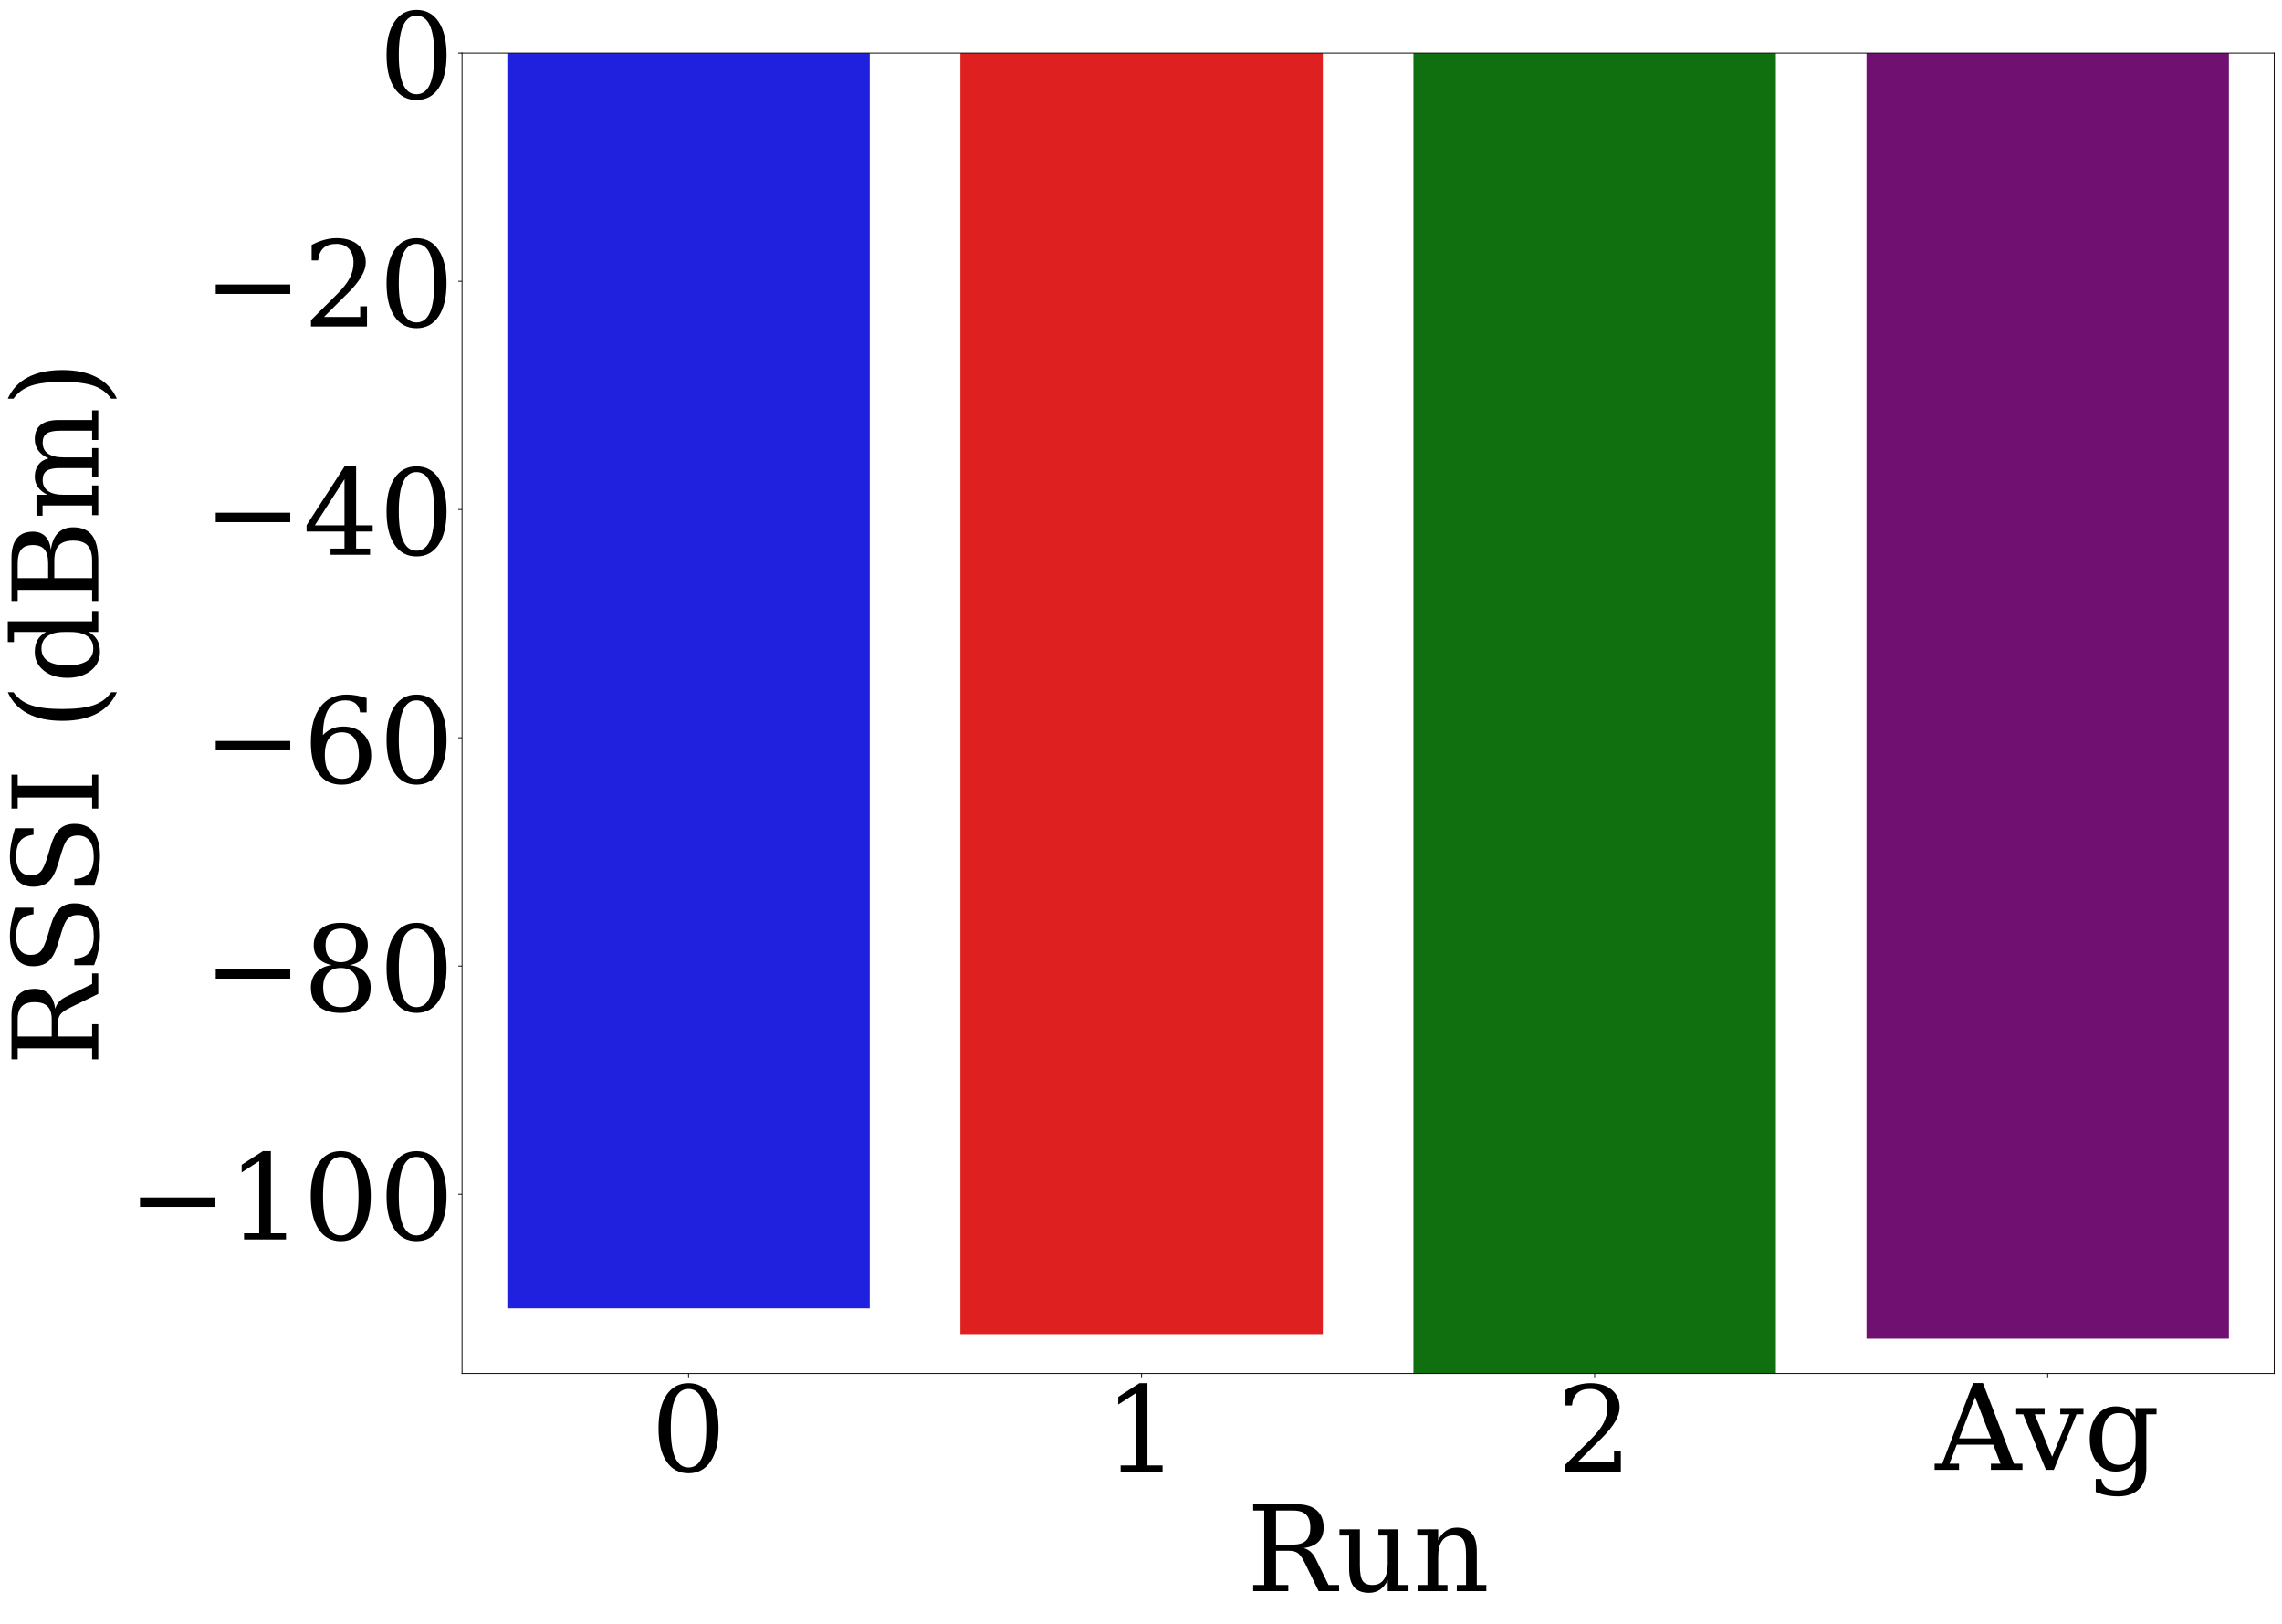
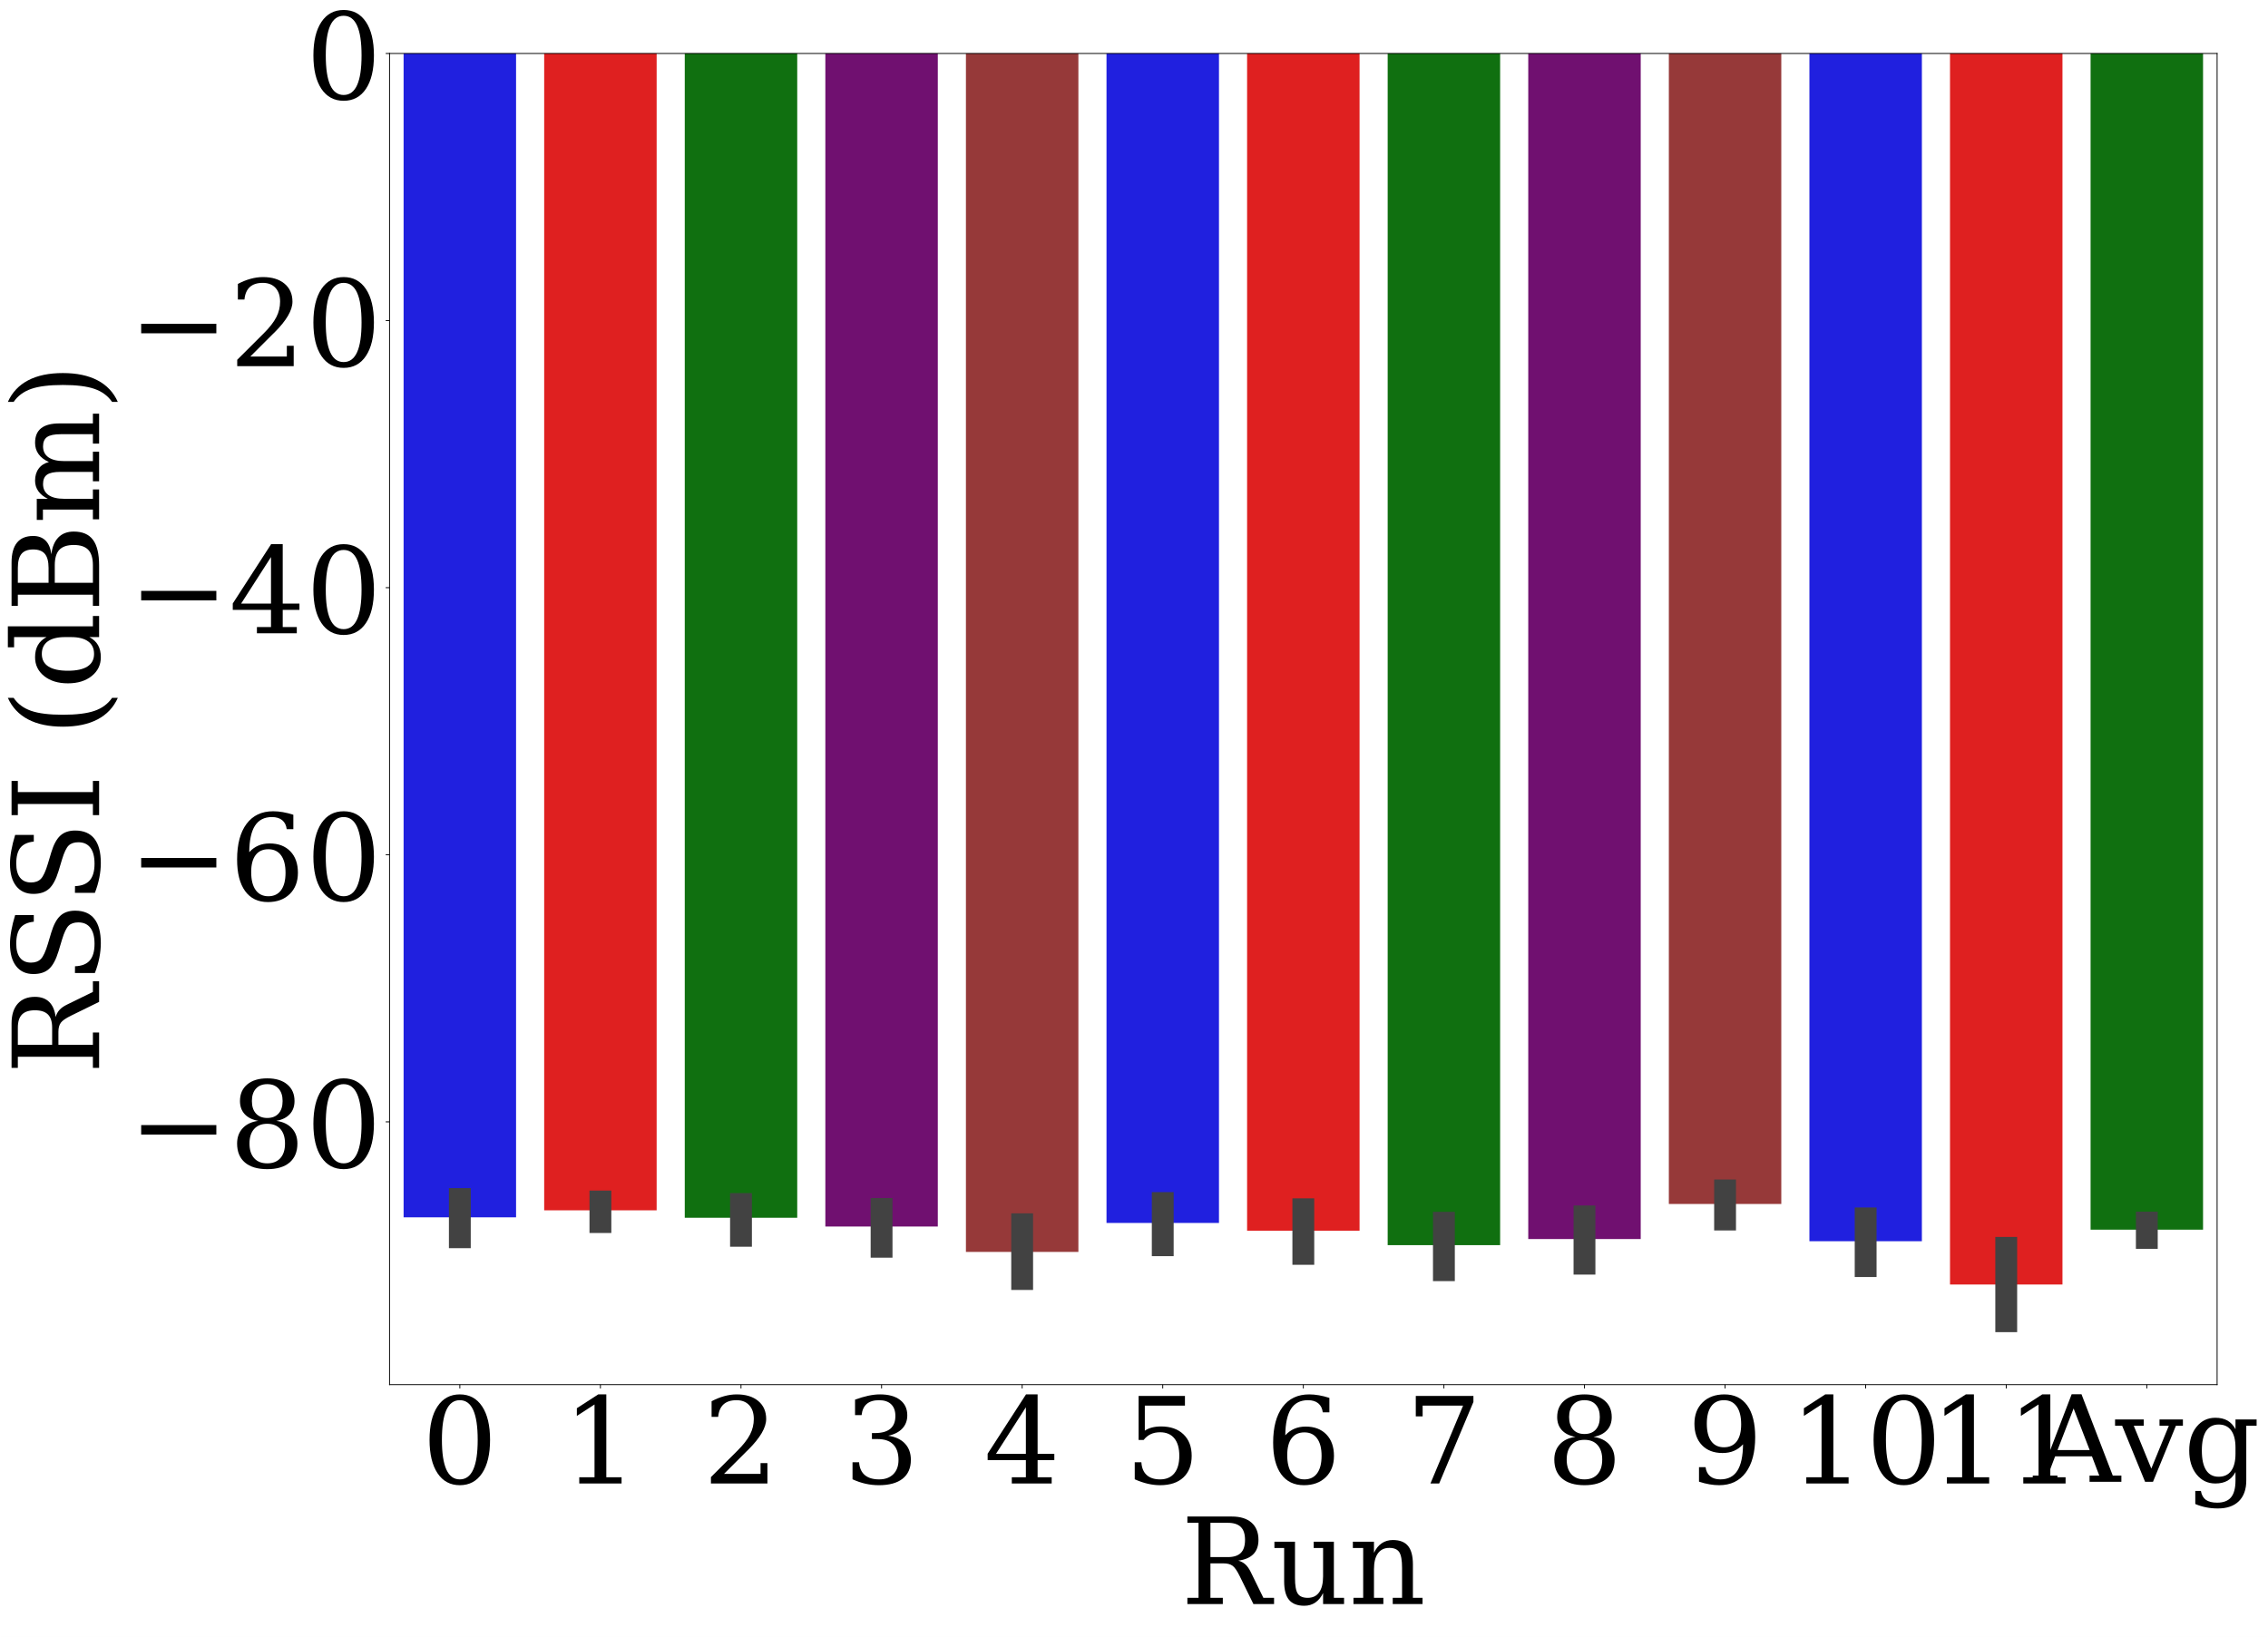
- <svg xmlns="http://www.w3.org/2000/svg" xmlns:xlink="http://www.w3.org/1999/xlink" width="2107.998pt" height="1499.79pt" viewBox="0 0 2107.998 1499.79" version="1.1">
+ <svg xmlns="http://www.w3.org/2000/svg" xmlns:xlink="http://www.w3.org/1999/xlink" width="2077.43pt" height="1499.79pt" viewBox="0 0 2077.43 1499.79" version="1.1">
  <defs>
    <style type="text/css">*{stroke-linejoin: round; stroke-linecap: butt}</style>
  </defs>
  <g id="figure_1">
    <g id="patch_1">
-       <path d="M 0 1499.79  L 2107.998 1499.79  L 2107.998 0  L 0 0  z " style="fill: #ffffff; stroke: #ffffff; stroke-linejoin: miter" />
+       <path d="M 0 1499.79  L 2077.43 1499.79  L 2077.43 0  L 0 0  z " style="fill: #ffffff; stroke: #ffffff; stroke-linejoin: miter" />
    </g>
    <g id="axes_1">
      <g id="patch_2">
-         <path d="M 426.798 1268.671  L 2100.798 1268.671  L 2100.798 48.991  L 426.798 48.991  z " style="fill: #ffffff" />
+         <path d="M 356.811 1268.671  L 2030.811 1268.671  L 2030.811 48.991  L 356.811 48.991  z " style="fill: #ffffff" />
      </g>
      <g id="patch_3">
-         <path d="M 468.648 48.991  L 803.448 48.991  L 803.448 1208.483  L 468.648 1208.483  z " clip-path="url(#pe3c3395e52)" style="fill: #2020df" />
+         <path d="M 369.688 48.991  L 472.703 48.991  L 472.703 1115.381  L 369.688 1115.381  z " clip-path="url(#p47236bf39a)" style="fill: #2020df" />
      </g>
      <g id="patch_4">
-         <path d="M 887.148 48.991  L 1221.948 48.991  L 1221.948 1232.333  L 887.148 1232.333  z " clip-path="url(#pe3c3395e52)" style="fill: #df2020" />
+         <path d="M 498.457 48.991  L 601.472 48.991  L 601.472 1108.973  L 498.457 1108.973  z " clip-path="url(#p47236bf39a)" style="fill: #df2020" />
      </g>
      <g id="patch_5">
-         <path d="M 1305.648 48.991  L 1640.448 48.991  L 1640.448 1268.671  L 1305.648 1268.671  z " clip-path="url(#pe3c3395e52)" style="fill: #107010" />
+         <path d="M 627.226 48.991  L 730.242 48.991  L 730.242 1115.77  L 627.226 1115.77  z " clip-path="url(#p47236bf39a)" style="fill: #107010" />
      </g>
      <g id="patch_6">
-         <path d="M 1724.148 48.991  L 2058.948 48.991  L 2058.948 1236.496  L 1724.148 1236.496  z " clip-path="url(#pe3c3395e52)" style="fill: #701070" />
+         <path d="M 755.996 48.991  L 859.011 48.991  L 859.011 1123.784  L 755.996 1123.784  z " clip-path="url(#p47236bf39a)" style="fill: #701070" />
+       </g>
+       <g id="patch_7">
+         <path d="M 884.765 48.991  L 987.78 48.991  L 987.78 1147.073  L 884.765 1147.073  z " clip-path="url(#p47236bf39a)" style="fill: #963939" />
+       </g>
+       <g id="patch_8">
+         <path d="M 1013.534 48.991  L 1116.549 48.991  L 1116.549 1120.52  L 1013.534 1120.52  z " clip-path="url(#p47236bf39a)" style="fill: #2020df" />
+       </g>
+       <g id="patch_9">
+         <path d="M 1142.303 48.991  L 1245.319 48.991  L 1245.319 1127.655  L 1142.303 1127.655  z " clip-path="url(#p47236bf39a)" style="fill: #df2020" />
+       </g>
+       <g id="patch_10">
+         <path d="M 1271.072 48.991  L 1374.088 48.991  L 1374.088 1140.861  L 1271.072 1140.861  z " clip-path="url(#p47236bf39a)" style="fill: #107010" />
+       </g>
+       <g id="patch_11">
+         <path d="M 1399.842 48.991  L 1502.857 48.991  L 1502.857 1135.271  L 1399.842 1135.271  z " clip-path="url(#p47236bf39a)" style="fill: #701070" />
+       </g>
+       <g id="patch_12">
+         <path d="M 1528.611 48.991  L 1631.626 48.991  L 1631.626 1103.163  L 1528.611 1103.163  z " clip-path="url(#p47236bf39a)" style="fill: #963939" />
+       </g>
+       <g id="patch_13">
+         <path d="M 1657.38 48.991  L 1760.396 48.991  L 1760.396 1137.284  L 1657.38 1137.284  z " clip-path="url(#p47236bf39a)" style="fill: #2020df" />
+       </g>
+       <g id="patch_14">
+         <path d="M 1786.149 48.991  L 1889.165 48.991  L 1889.165 1176.952  L 1786.149 1176.952  z " clip-path="url(#p47236bf39a)" style="fill: #df2020" />
+       </g>
+       <g id="patch_15">
+         <path d="M 1914.919 48.991  L 2017.934 48.991  L 2017.934 1126.677  L 1914.919 1126.677  z " clip-path="url(#p47236bf39a)" style="fill: #107010" />
      </g>
      <g id="matplotlib.axis_1">
        <g id="xtick_1">
          <g id="line2d_1">
            <defs>
-               <path id="m31745324a3" d="M 0 0  L 0 3.5  " style="stroke: #000000; stroke-width: 0.8" />
+               <path id="md6c31ea576" d="M 0 0  L 0 3.5  " style="stroke: #000000; stroke-width: 0.8" />
            </defs>
            <g>
-               <use xlink:href="#m31745324a3" x="636.048" y="1268.671" style="stroke: #000000; stroke-width: 0.8" />
+               <use xlink:href="#md6c31ea576" x="421.196" y="1268.671" style="stroke: #000000; stroke-width: 0.8" />
            </g>
          </g>
          <g id="text_1">
-             <g transform="translate(601.0547 1359.254) scale(1.1 -1.1)">
+             <g transform="translate(386.2018 1359.254) scale(1.1 -1.1)">
              <defs>
                <path id="DejaVuSerif-30" d="M 2034 219  Q 2513 219 2750 744  Q 2988 1269 2988 2328  Q 2988 3391 2750 3916  Q 2513 4441 2034 4441  Q 1556 4441 1318 3916  Q 1081 3391 1081 2328  Q 1081 1269 1318 744  Q 1556 219 2034 219  z M 2034 -91  Q 1275 -91 848 546  Q 422 1184 422 2328  Q 422 3475 848 4112  Q 1275 4750 2034 4750  Q 2797 4750 3222 4112  Q 3647 3475 3647 2328  Q 3647 1184 3222 546  Q 2797 -91 2034 -91  z " transform="scale(0.015625)" />
              </defs>
              <use xlink:href="#DejaVuSerif-30" />
            </g>
          </g>
        </g>
        <g id="xtick_2">
          <g id="line2d_2">
            <g>
-               <use xlink:href="#m31745324a3" x="1054.548" y="1268.671" style="stroke: #000000; stroke-width: 0.8" />
+               <use xlink:href="#md6c31ea576" x="549.965" y="1268.671" style="stroke: #000000; stroke-width: 0.8" />
            </g>
          </g>
          <g id="text_2">
-             <g transform="translate(1019.555 1359.254) scale(1.1 -1.1)">
+             <g transform="translate(514.971 1359.254) scale(1.1 -1.1)">
              <defs>
                <path id="DejaVuSerif-31" d="M 909 0  L 909 331  L 1722 331  L 1722 4213  L 781 3603  L 781 4013  L 1919 4750  L 2350 4750  L 2350 331  L 3163 331  L 3163 0  L 909 0  z " transform="scale(0.015625)" />
              </defs>
              <use xlink:href="#DejaVuSerif-31" />
            </g>
          </g>
        </g>
        <g id="xtick_3">
          <g id="line2d_3">
            <g>
-               <use xlink:href="#m31745324a3" x="1473.048" y="1268.671" style="stroke: #000000; stroke-width: 0.8" />
+               <use xlink:href="#md6c31ea576" x="678.734" y="1268.671" style="stroke: #000000; stroke-width: 0.8" />
            </g>
          </g>
          <g id="text_3">
-             <g transform="translate(1438.055 1359.254) scale(1.1 -1.1)">
+             <g transform="translate(643.7403 1359.254) scale(1.1 -1.1)">
              <defs>
                <path id="DejaVuSerif-32" d="M 819 3553  L 469 3553  L 469 4384  Q 803 4563 1142 4656  Q 1481 4750 1806 4750  Q 2534 4750 2956 4397  Q 3378 4044 3378 3438  Q 3378 2753 2422 1800  Q 2347 1728 2309 1691  L 1131 513  L 3078 513  L 3078 1088  L 3444 1088  L 3444 0  L 434 0  L 434 341  L 1850 1753  Q 2319 2222 2519 2614  Q 2719 3006 2719 3438  Q 2719 3909 2473 4175  Q 2228 4441 1797 4441  Q 1350 4441 1106 4219  Q 863 3997 819 3553  z " transform="scale(0.015625)" />
              </defs>
              <use xlink:href="#DejaVuSerif-32" />
            </g>
          </g>
        </g>
        <g id="xtick_4">
          <g id="line2d_4">
            <g>
-               <use xlink:href="#m31745324a3" x="1891.548" y="1268.671" style="stroke: #000000; stroke-width: 0.8" />
+               <use xlink:href="#md6c31ea576" x="807.503" y="1268.671" style="stroke: #000000; stroke-width: 0.8" />
            </g>
          </g>
          <g id="text_4">
-             <g transform="translate(1787.745 1357.69) scale(1.1 -1.1)">
+             <g transform="translate(772.5095 1359.254) scale(1.1 -1.1)">
+               <defs>
+                 <path id="DejaVuSerif-33" d="M 622 4469  Q 988 4606 1323 4678  Q 1659 4750 1953 4750  Q 2638 4750 3022 4454  Q 3406 4159 3406 3634  Q 3406 3213 3140 2930  Q 2875 2647 2388 2547  Q 2963 2466 3280 2130  Q 3597 1794 3597 1259  Q 3597 606 3158 257  Q 2719 -91 1894 -91  Q 1528 -91 1179 -12  Q 831 66 488 225  L 488 1131  L 838 1131  Q 869 681 1141 450  Q 1413 219 1906 219  Q 2384 219 2661 495  Q 2938 772 2938 1253  Q 2938 1803 2653 2086  Q 2369 2369 1819 2369  L 1522 2369  L 1522 2688  L 1678 2688  Q 2225 2688 2498 2914  Q 2772 3141 2772 3597  Q 2772 4006 2547 4223  Q 2322 4441 1900 4441  Q 1478 4441 1245 4241  Q 1013 4041 972 3647  L 622 3647  L 622 4469  z " transform="scale(0.015625)" />
+               </defs>
+               <use xlink:href="#DejaVuSerif-33" />
+             </g>
+           </g>
+         </g>
+         <g id="xtick_5">
+           <g id="line2d_5">
+             <g>
+               <use xlink:href="#md6c31ea576" x="936.272" y="1268.671" style="stroke: #000000; stroke-width: 0.8" />
+             </g>
+           </g>
+           <g id="text_5">
+             <g transform="translate(901.2787 1359.254) scale(1.1 -1.1)">
+               <defs>
+                 <path id="DejaVuSerif-34" d="M 2234 1581  L 2234 4063  L 641 1581  L 2234 1581  z M 3609 0  L 1484 0  L 1484 331  L 2234 331  L 2234 1247  L 197 1247  L 197 1588  L 2241 4750  L 2859 4750  L 2859 1581  L 3750 1581  L 3750 1247  L 2859 1247  L 2859 331  L 3609 331  L 3609 0  z " transform="scale(0.015625)" />
+               </defs>
+               <use xlink:href="#DejaVuSerif-34" />
+             </g>
+           </g>
+         </g>
+         <g id="xtick_6">
+           <g id="line2d_6">
+             <g>
+               <use xlink:href="#md6c31ea576" x="1065.042" y="1268.671" style="stroke: #000000; stroke-width: 0.8" />
+             </g>
+           </g>
+           <g id="text_6">
+             <g transform="translate(1030.048 1359.254) scale(1.1 -1.1)">
+               <defs>
+                 <path id="DejaVuSerif-35" d="M 3219 4666  L 3219 4153  L 1081 4153  L 1081 2816  Q 1244 2928 1461 2984  Q 1678 3041 1947 3041  Q 2703 3041 3140 2622  Q 3578 2203 3578 1478  Q 3578 738 3136 323  Q 2694 -91 1894 -91  Q 1572 -91 1234 -12  Q 897 66 544 225  L 544 1131  L 897 1131  Q 925 688 1179 453  Q 1434 219 1894 219  Q 2388 219 2653 544  Q 2919 869 2919 1478  Q 2919 2084 2655 2407  Q 2391 2731 1894 2731  Q 1613 2731 1398 2631  Q 1184 2531 1019 2322  L 750 2322  L 750 4666  L 3219 4666  z " transform="scale(0.015625)" />
+               </defs>
+               <use xlink:href="#DejaVuSerif-35" />
+             </g>
+           </g>
+         </g>
+         <g id="xtick_7">
+           <g id="line2d_7">
+             <g>
+               <use xlink:href="#md6c31ea576" x="1193.811" y="1268.671" style="stroke: #000000; stroke-width: 0.8" />
+             </g>
+           </g>
+           <g id="text_7">
+             <g transform="translate(1158.817 1359.254) scale(1.1 -1.1)">
+               <defs>
+                 <path id="DejaVuSerif-36" d="M 2094 219  Q 2534 219 2771 542  Q 3009 866 3009 1472  Q 3009 2078 2771 2401  Q 2534 2725 2094 2725  Q 1647 2725 1412 2412  Q 1178 2100 1178 1509  Q 1178 888 1415 553  Q 1653 219 2094 219  z M 1075 2569  Q 1288 2803 1556 2918  Q 1825 3034 2163 3034  Q 2859 3034 3264 2615  Q 3669 2197 3669 1472  Q 3669 763 3233 336  Q 2797 -91 2069 -91  Q 1278 -91 853 498  Q 428 1088 428 2181  Q 428 3406 931 4078  Q 1434 4750 2350 4750  Q 2597 4750 2869 4703  Q 3141 4656 3425 4563  L 3425 3794  L 3072 3794  Q 3034 4109 2831 4275  Q 2628 4441 2284 4441  Q 1678 4441 1381 3981  Q 1084 3522 1075 2569  z " transform="scale(0.015625)" />
+               </defs>
+               <use xlink:href="#DejaVuSerif-36" />
+             </g>
+           </g>
+         </g>
+         <g id="xtick_8">
+           <g id="line2d_8">
+             <g>
+               <use xlink:href="#md6c31ea576" x="1322.58" y="1268.671" style="stroke: #000000; stroke-width: 0.8" />
+             </g>
+           </g>
+           <g id="text_8">
+             <g transform="translate(1287.586 1359.254) scale(1.1 -1.1)">
+               <defs>
+                 <path id="DejaVuSerif-37" d="M 3609 4347  L 1784 0  L 1319 0  L 3059 4153  L 903 4153  L 903 3578  L 538 3578  L 538 4666  L 3609 4666  L 3609 4347  z " transform="scale(0.015625)" />
+               </defs>
+               <use xlink:href="#DejaVuSerif-37" />
+             </g>
+           </g>
+         </g>
+         <g id="xtick_9">
+           <g id="line2d_9">
+             <g>
+               <use xlink:href="#md6c31ea576" x="1451.349" y="1268.671" style="stroke: #000000; stroke-width: 0.8" />
+             </g>
+           </g>
+           <g id="text_9">
+             <g transform="translate(1416.356 1359.254) scale(1.1 -1.1)">
+               <defs>
+                 <path id="DejaVuSerif-38" d="M 2981 1275  Q 2981 1775 2732 2051  Q 2484 2328 2034 2328  Q 1584 2328 1336 2051  Q 1088 1775 1088 1275  Q 1088 772 1336 495  Q 1584 219 2034 219  Q 2484 219 2732 495  Q 2981 772 2981 1275  z M 2853 3541  Q 2853 3966 2637 4203  Q 2422 4441 2034 4441  Q 1650 4441 1433 4203  Q 1216 3966 1216 3541  Q 1216 3113 1433 2875  Q 1650 2638 2034 2638  Q 2422 2638 2637 2875  Q 2853 3113 2853 3541  z M 2516 2484  Q 3047 2413 3344 2092  Q 3641 1772 3641 1275  Q 3641 619 3225 264  Q 2809 -91 2034 -91  Q 1263 -91 845 264  Q 428 619 428 1275  Q 428 1772 725 2092  Q 1022 2413 1556 2484  Q 1084 2569 832 2842  Q 581 3116 581 3541  Q 581 4103 968 4426  Q 1356 4750 2034 4750  Q 2713 4750 3100 4426  Q 3488 4103 3488 3541  Q 3488 3116 3236 2842  Q 2984 2569 2516 2484  z " transform="scale(0.015625)" />
+               </defs>
+               <use xlink:href="#DejaVuSerif-38" />
+             </g>
+           </g>
+         </g>
+         <g id="xtick_10">
+           <g id="line2d_10">
+             <g>
+               <use xlink:href="#md6c31ea576" x="1580.119" y="1268.671" style="stroke: #000000; stroke-width: 0.8" />
+             </g>
+           </g>
+           <g id="text_10">
+             <g transform="translate(1545.125 1359.254) scale(1.1 -1.1)">
+               <defs>
+                 <path id="DejaVuSerif-39" d="M 2994 2091  Q 2784 1856 2512 1740  Q 2241 1625 1900 1625  Q 1206 1625 804 2044  Q 403 2463 403 3188  Q 403 3897 839 4323  Q 1275 4750 2003 4750  Q 2794 4750 3217 4161  Q 3641 3572 3641 2478  Q 3641 1253 3137 581  Q 2634 -91 1722 -91  Q 1475 -91 1203 -44  Q 931 3 647 97  L 647 872  L 997 872  Q 1038 556 1241 387  Q 1444 219 1784 219  Q 2391 219 2687 676  Q 2984 1134 2994 2091  z M 1978 4441  Q 1534 4441 1298 4117  Q 1063 3794 1063 3188  Q 1063 2581 1298 2256  Q 1534 1931 1978 1931  Q 2422 1931 2658 2245  Q 2894 2559 2894 3150  Q 2894 3772 2656 4106  Q 2419 4441 1978 4441  z " transform="scale(0.015625)" />
+               </defs>
+               <use xlink:href="#DejaVuSerif-39" />
+             </g>
+           </g>
+         </g>
+         <g id="xtick_11">
+           <g id="line2d_11">
+             <g>
+               <use xlink:href="#md6c31ea576" x="1708.888" y="1268.671" style="stroke: #000000; stroke-width: 0.8" />
+             </g>
+           </g>
+           <g id="text_11">
+             <g transform="translate(1638.9 1359.254) scale(1.1 -1.1)">
+               <use xlink:href="#DejaVuSerif-31" />
+               <use xlink:href="#DejaVuSerif-30" x="63.623" />
+             </g>
+           </g>
+         </g>
+         <g id="xtick_12">
+           <g id="line2d_12">
+             <g>
+               <use xlink:href="#md6c31ea576" x="1837.657" y="1268.671" style="stroke: #000000; stroke-width: 0.8" />
+             </g>
+           </g>
+           <g id="text_12">
+             <g transform="translate(1767.67 1359.254) scale(1.1 -1.1)">
+               <use xlink:href="#DejaVuSerif-31" />
+               <use xlink:href="#DejaVuSerif-31" x="63.623" />
+             </g>
+           </g>
+         </g>
+         <g id="xtick_13">
+           <g id="line2d_13">
+             <g>
+               <use xlink:href="#md6c31ea576" x="1966.426" y="1268.671" style="stroke: #000000; stroke-width: 0.8" />
+             </g>
+           </g>
+           <g id="text_13">
+             <g transform="translate(1862.622 1357.69) scale(1.1 -1.1)">
              <defs>
                <path id="DejaVuSerif-41" d="M 1281 1691  L 2994 1691  L 2138 3909  L 1281 1691  z M -38 0  L -38 331  L 372 331  L 2034 4666  L 2559 4666  L 4225 331  L 4684 331  L 4684 0  L 2988 0  L 2988 331  L 3506 331  L 3116 1356  L 1153 1356  L 763 331  L 1275 331  L 1275 0  L -38 0  z " transform="scale(0.015625)" />
                <path id="DejaVuSerif-76" d="M 1581 0  L 359 2988  L -19 2988  L -19 3322  L 1509 3322  L 1509 2988  L 978 2988  L 1913 703  L 2847 2988  L 2350 2988  L 2350 3322  L 3597 3322  L 3597 2988  L 3225 2988  L 2003 0  L 1581 0  z " transform="scale(0.015625)" />
                <path id="DejaVuSerif-67" d="M 3359 2988  L 3359 72  Q 3359 -644 2965 -1033  Q 2572 -1422 1844 -1422  Q 1516 -1422 1216 -1362  Q 916 -1303 641 -1184  L 641 -488  L 941 -488  Q 997 -813 1206 -963  Q 1416 -1113 1806 -1113  Q 2313 -1113 2548 -827  Q 2784 -541 2784 72  L 2784 519  Q 2616 206 2355 57  Q 2094 -91 1709 -91  Q 1097 -91 708 395  Q 319 881 319 1663  Q 319 2444 706 2928  Q 1094 3413 1709 3413  Q 2094 3413 2355 3264  Q 2616 3116 2784 2803  L 2784 3322  L 3909 3322  L 3909 2988  L 3359 2988  z M 2784 1825  Q 2784 2422 2554 2737  Q 2325 3053 1888 3053  Q 1444 3053 1217 2703  Q 991 2353 991 1663  Q 991 975 1217 622  Q 1444 269 1888 269  Q 2325 269 2554 583  Q 2784 897 2784 1497  L 2784 1825  z " transform="scale(0.015625)" />
              </defs>
              <use xlink:href="#DejaVuSerif-41" />
              <use xlink:href="#DejaVuSerif-76" x="68.217" />
              <use xlink:href="#DejaVuSerif-67" x="124.711" />
            </g>
          </g>
        </g>
-         <g id="text_5">
-           <g transform="translate(1151.538 1469.714) scale(1.1 -1.1)">
+         <g id="text_14">
+           <g transform="translate(1081.551 1469.714) scale(1.1 -1.1)">
            <defs>
              <path id="DejaVuSerif-52" d="M 3066 2316  Q 3284 2256 3442 2114  Q 3600 1972 3725 1716  L 4403 331  L 4972 331  L 4972 0  L 3872 0  L 3144 1484  Q 2934 1916 2759 2042  Q 2584 2169 2278 2169  L 1581 2169  L 1581 331  L 2241 331  L 2241 0  L 353 0  L 353 331  L 947 331  L 947 4331  L 353 4331  L 353 4666  L 2719 4666  Q 3400 4666 3770 4341  Q 4141 4016 4141 3419  Q 4141 2938 3870 2661  Q 3600 2384 3066 2316  z M 1581 2503  L 2503 2503  Q 2975 2503 3200 2726  Q 3425 2950 3425 3419  Q 3425 3888 3200 4109  Q 2975 4331 2503 4331  L 1581 4331  L 1581 2503  z " transform="scale(0.015625)" />
              <path id="DejaVuSerif-75" d="M 2266 3322  L 3341 3322  L 3341 331  L 3884 331  L 3884 0  L 2766 0  L 2766 588  Q 2606 256 2353 82  Q 2100 -91 1766 -91  Q 1213 -91 952 223  Q 691 538 691 1209  L 691 2988  L 172 2988  L 172 3322  L 1269 3322  L 1269 1388  Q 1269 781 1417 556  Q 1566 331 1947 331  Q 2347 331 2556 625  Q 2766 919 2766 1478  L 2766 2988  L 2266 2988  L 2266 3322  z " transform="scale(0.015625)" />
              <path id="DejaVuSerif-6e" d="M 263 0  L 263 331  L 781 331  L 781 2988  L 231 2988  L 231 3322  L 1356 3322  L 1356 2731  Q 1516 3069 1770 3241  Q 2025 3413 2363 3413  Q 2913 3413 3172 3097  Q 3431 2781 3431 2113  L 3431 331  L 3944 331  L 3944 0  L 2356 0  L 2356 331  L 2853 331  L 2853 1931  Q 2853 2541 2703 2767  Q 2553 2994 2175 2994  Q 1775 2994 1565 2701  Q 1356 2409 1356 1850  L 1356 331  L 1856 331  L 1856 0  L 263 0  z " transform="scale(0.015625)" />
            </defs>
            <use xlink:href="#DejaVuSerif-52" />
            <use xlink:href="#DejaVuSerif-75" x="75.293" />
            <use xlink:href="#DejaVuSerif-6e" x="139.697" />
          </g>
        </g>
      </g>
      <g id="matplotlib.axis_2">
        <g id="ytick_1">
-           <g id="line2d_5">
+           <g id="line2d_14">
            <defs>
-               <path id="m18ced46dcf" d="M 0 0  L -3.5 0  " style="stroke: #000000; stroke-width: 0.8" />
+               <path id="m4f362a99a5" d="M 0 0  L -3.5 0  " style="stroke: #000000; stroke-width: 0.8" />
            </defs>
            <g>
-               <use xlink:href="#m18ced46dcf" x="426.798" y="1103.075" style="stroke: #000000; stroke-width: 0.8" />
-             </g>
-           </g>
-           <g id="text_6">
-             <g transform="translate(117.6594 1144.866) scale(1.1 -1.1)">
+               <use xlink:href="#m4f362a99a5" x="356.811" y="1027.892" style="stroke: #000000; stroke-width: 0.8" />
+             </g>
+           </g>
+           <g id="text_15">
+             <g transform="translate(117.6594 1069.683) scale(1.1 -1.1)">
              <defs>
                <path id="DejaVuSerif-2212" d="M 678 2259  L 4684 2259  L 4684 1753  L 678 1753  L 678 2259  z " transform="scale(0.015625)" />
-               </defs>
-               <use xlink:href="#DejaVuSerif-2212" />
-               <use xlink:href="#DejaVuSerif-31" x="83.789" />
-               <use xlink:href="#DejaVuSerif-30" x="147.412" />
-               <use xlink:href="#DejaVuSerif-30" x="211.035" />
-             </g>
-           </g>
-         </g>
-         <g id="ytick_2">
-           <g id="line2d_6">
-             <g>
-               <use xlink:href="#m18ced46dcf" x="426.798" y="892.258" style="stroke: #000000; stroke-width: 0.8" />
-             </g>
-           </g>
-           <g id="text_7">
-             <g transform="translate(187.6469 934.0496) scale(1.1 -1.1)">
-               <defs>
-                 <path id="DejaVuSerif-38" d="M 2981 1275  Q 2981 1775 2732 2051  Q 2484 2328 2034 2328  Q 1584 2328 1336 2051  Q 1088 1775 1088 1275  Q 1088 772 1336 495  Q 1584 219 2034 219  Q 2484 219 2732 495  Q 2981 772 2981 1275  z M 2853 3541  Q 2853 3966 2637 4203  Q 2422 4441 2034 4441  Q 1650 4441 1433 4203  Q 1216 3966 1216 3541  Q 1216 3113 1433 2875  Q 1650 2638 2034 2638  Q 2422 2638 2637 2875  Q 2853 3113 2853 3541  z M 2516 2484  Q 3047 2413 3344 2092  Q 3641 1772 3641 1275  Q 3641 619 3225 264  Q 2809 -91 2034 -91  Q 1263 -91 845 264  Q 428 619 428 1275  Q 428 1772 725 2092  Q 1022 2413 1556 2484  Q 1084 2569 832 2842  Q 581 3116 581 3541  Q 581 4103 968 4426  Q 1356 4750 2034 4750  Q 2713 4750 3100 4426  Q 3488 4103 3488 3541  Q 3488 3116 3236 2842  Q 2984 2569 2516 2484  z " transform="scale(0.015625)" />
              </defs>
              <use xlink:href="#DejaVuSerif-2212" />
              <use xlink:href="#DejaVuSerif-38" x="83.789" />
              <use xlink:href="#DejaVuSerif-30" x="147.412" />
            </g>
          </g>
        </g>
-         <g id="ytick_3">
-           <g id="line2d_7">
-             <g>
-               <use xlink:href="#m18ced46dcf" x="426.798" y="681.441" style="stroke: #000000; stroke-width: 0.8" />
-             </g>
-           </g>
-           <g id="text_8">
-             <g transform="translate(187.6469 723.2329) scale(1.1 -1.1)">
-               <defs>
-                 <path id="DejaVuSerif-36" d="M 2094 219  Q 2534 219 2771 542  Q 3009 866 3009 1472  Q 3009 2078 2771 2401  Q 2534 2725 2094 2725  Q 1647 2725 1412 2412  Q 1178 2100 1178 1509  Q 1178 888 1415 553  Q 1653 219 2094 219  z M 1075 2569  Q 1288 2803 1556 2918  Q 1825 3034 2163 3034  Q 2859 3034 3264 2615  Q 3669 2197 3669 1472  Q 3669 763 3233 336  Q 2797 -91 2069 -91  Q 1278 -91 853 498  Q 428 1088 428 2181  Q 428 3406 931 4078  Q 1434 4750 2350 4750  Q 2597 4750 2869 4703  Q 3141 4656 3425 4563  L 3425 3794  L 3072 3794  Q 3034 4109 2831 4275  Q 2628 4441 2284 4441  Q 1678 4441 1381 3981  Q 1084 3522 1075 2569  z " transform="scale(0.015625)" />
-               </defs>
+         <g id="ytick_2">
+           <g id="line2d_15">
+             <g>
+               <use xlink:href="#m4f362a99a5" x="356.811" y="783.167" style="stroke: #000000; stroke-width: 0.8" />
+             </g>
+           </g>
+           <g id="text_16">
+             <g transform="translate(117.6594 824.9582) scale(1.1 -1.1)">
              <use xlink:href="#DejaVuSerif-2212" />
              <use xlink:href="#DejaVuSerif-36" x="83.789" />
              <use xlink:href="#DejaVuSerif-30" x="147.412" />
            </g>
          </g>
        </g>
-         <g id="ytick_4">
-           <g id="line2d_8">
-             <g>
-               <use xlink:href="#m18ced46dcf" x="426.798" y="470.625" style="stroke: #000000; stroke-width: 0.8" />
-             </g>
-           </g>
-           <g id="text_9">
-             <g transform="translate(187.6469 512.4162) scale(1.1 -1.1)">
-               <defs>
-                 <path id="DejaVuSerif-34" d="M 2234 1581  L 2234 4063  L 641 1581  L 2234 1581  z M 3609 0  L 1484 0  L 1484 331  L 2234 331  L 2234 1247  L 197 1247  L 197 1588  L 2241 4750  L 2859 4750  L 2859 1581  L 3750 1581  L 3750 1247  L 2859 1247  L 2859 331  L 3609 331  L 3609 0  z " transform="scale(0.015625)" />
-               </defs>
+         <g id="ytick_3">
+           <g id="line2d_16">
+             <g>
+               <use xlink:href="#m4f362a99a5" x="356.811" y="538.442" style="stroke: #000000; stroke-width: 0.8" />
+             </g>
+           </g>
+           <g id="text_17">
+             <g transform="translate(117.6594 580.233) scale(1.1 -1.1)">
              <use xlink:href="#DejaVuSerif-2212" />
              <use xlink:href="#DejaVuSerif-34" x="83.789" />
              <use xlink:href="#DejaVuSerif-30" x="147.412" />
            </g>
          </g>
        </g>
-         <g id="ytick_5">
-           <g id="line2d_9">
-             <g>
-               <use xlink:href="#m18ced46dcf" x="426.798" y="259.808" style="stroke: #000000; stroke-width: 0.8" />
-             </g>
-           </g>
-           <g id="text_10">
-             <g transform="translate(187.6469 301.5995) scale(1.1 -1.1)">
+         <g id="ytick_4">
+           <g id="line2d_17">
+             <g>
+               <use xlink:href="#m4f362a99a5" x="356.811" y="293.717" style="stroke: #000000; stroke-width: 0.8" />
+             </g>
+           </g>
+           <g id="text_18">
+             <g transform="translate(117.6594 335.5079) scale(1.1 -1.1)">
              <use xlink:href="#DejaVuSerif-2212" />
              <use xlink:href="#DejaVuSerif-32" x="83.789" />
              <use xlink:href="#DejaVuSerif-30" x="147.412" />
            </g>
          </g>
        </g>
-         <g id="ytick_6">
-           <g id="line2d_10">
-             <g>
-               <use xlink:href="#m18ced46dcf" x="426.798" y="48.991" style="stroke: #000000; stroke-width: 0.8" />
-             </g>
-           </g>
-           <g id="text_11">
-             <g transform="translate(349.8109 90.78281) scale(1.1 -1.1)">
+         <g id="ytick_5">
+           <g id="line2d_18">
+             <g>
+               <use xlink:href="#m4f362a99a5" x="356.811" y="48.991" style="stroke: #000000; stroke-width: 0.8" />
+             </g>
+           </g>
+           <g id="text_19">
+             <g transform="translate(279.8234 90.78281) scale(1.1 -1.1)">
              <use xlink:href="#DejaVuSerif-30" />
            </g>
          </g>
        </g>
-         <g id="text_12">
+         <g id="text_20">
          <g transform="translate(90.78281 984.5345) rotate(-90) scale(1.1 -1.1)">
            <defs>
              <path id="DejaVuSerif-53" d="M 594 225  L 594 1288  L 953 1284  Q 969 753 1261 498  Q 1553 244 2150 244  Q 2706 244 2998 464  Q 3291 684 3291 1106  Q 3291 1444 3114 1625  Q 2938 1806 2369 1978  L 1753 2163  Q 1084 2366 811 2669  Q 538 2972 538 3500  Q 538 4094 959 4422  Q 1381 4750 2144 4750  Q 2469 4750 2856 4679  Q 3244 4609 3681 4475  L 3681 3481  L 3328 3481  Q 3275 3975 2998 4195  Q 2722 4416 2156 4416  Q 1663 4416 1405 4214  Q 1147 4013 1147 3628  Q 1147 3294 1340 3103  Q 1534 2913 2163 2725  L 2741 2553  Q 3375 2363 3645 2067  Q 3916 1772 3916 1275  Q 3916 597 3481 253  Q 3047 -91 2188 -91  Q 1803 -91 1404 -12  Q 1006 66 594 225  z " transform="scale(0.015625)" />
              <path id="DejaVuSerif-49" d="M 1581 331  L 2175 331  L 2175 0  L 353 0  L 353 331  L 947 331  L 947 4331  L 353 4331  L 353 4666  L 2175 4666  L 2175 4331  L 1581 4331  L 1581 331  z " transform="scale(0.015625)" />
              <path id="DejaVuSerif-20" transform="scale(0.015625)" />
              <path id="DejaVuSerif-28" d="M 2041 -997  Q 1281 -656 893 83  Q 506 822 506 1931  Q 506 3044 893 3783  Q 1281 4522 2041 4863  L 2041 4556  Q 1559 4225 1350 3623  Q 1141 3022 1141 1931  Q 1141 844 1350 242  Q 1559 -359 2041 -691  L 2041 -997  z " transform="scale(0.015625)" />
              <path id="DejaVuSerif-64" d="M 3359 331  L 3909 331  L 3909 0  L 2784 0  L 2784 519  Q 2616 206 2355 57  Q 2094 -91 1709 -91  Q 1097 -91 708 395  Q 319 881 319 1663  Q 319 2444 706 2928  Q 1094 3413 1709 3413  Q 2094 3413 2355 3264  Q 2616 3116 2784 2803  L 2784 4531  L 2241 4531  L 2241 4863  L 3359 4863  L 3359 331  z M 2784 1497  L 2784 1825  Q 2784 2422 2554 2737  Q 2325 3053 1888 3053  Q 1444 3053 1217 2703  Q 991 2353 991 1663  Q 991 975 1217 622  Q 1444 269 1888 269  Q 2325 269 2554 583  Q 2784 897 2784 1497  z " transform="scale(0.015625)" />
              <path id="DejaVuSerif-42" d="M 1581 331  L 2516 331  Q 3078 331 3337 575  Q 3597 819 3597 1350  Q 3597 1878 3339 2120  Q 3081 2363 2516 2363  L 1581 2363  L 1581 331  z M 1581 2694  L 2375 2694  Q 2888 2694 3123 2891  Q 3359 3088 3359 3513  Q 3359 3941 3123 4136  Q 2888 4331 2375 4331  L 1581 4331  L 1581 2694  z M 353 0  L 353 331  L 947 331  L 947 4331  L 353 4331  L 353 4666  L 2656 4666  Q 3363 4666 3720 4377  Q 4078 4088 4078 3513  Q 4078 3097 3829 2850  Q 3581 2603 3103 2547  Q 3697 2472 4005 2167  Q 4313 1863 4313 1350  Q 4313 656 3875 328  Q 3438 0 2509 0  L 353 0  z " transform="scale(0.015625)" />
              <path id="DejaVuSerif-6d" d="M 3316 2675  Q 3481 3041 3739 3227  Q 3997 3413 4341 3413  Q 4863 3413 5119 3089  Q 5375 2766 5375 2113  L 5375 331  L 5894 331  L 5894 0  L 4300 0  L 4300 331  L 4800 331  L 4800 2047  Q 4800 2556 4650 2772  Q 4500 2988 4153 2988  Q 3769 2988 3567 2697  Q 3366 2406 3366 1850  L 3366 331  L 3866 331  L 3866 0  L 2291 0  L 2291 331  L 2791 331  L 2791 2069  Q 2791 2566 2641 2777  Q 2491 2988 2144 2988  Q 1759 2988 1557 2697  Q 1356 2406 1356 1850  L 1356 331  L 1856 331  L 1856 0  L 263 0  L 263 331  L 781 331  L 781 2994  L 231 2994  L 231 3322  L 1356 3322  L 1356 2731  Q 1516 3063 1762 3238  Q 2009 3413 2322 3413  Q 2709 3413 2968 3220  Q 3228 3028 3316 2675  z " transform="scale(0.015625)" />
              <path id="DejaVuSerif-29" d="M 453 -997  L 453 -691  Q 934 -359 1145 242  Q 1356 844 1356 1931  Q 1356 3022 1145 3623  Q 934 4225 453 4556  L 453 4863  Q 1216 4522 1603 3783  Q 1991 3044 1991 1931  Q 1991 822 1603 83  Q 1216 -656 453 -997  z " transform="scale(0.015625)" />
            </defs>
            <use xlink:href="#DejaVuSerif-52" />
            <use xlink:href="#DejaVuSerif-53" x="75.293" />
            <use xlink:href="#DejaVuSerif-53" x="142.049" />
            <use xlink:href="#DejaVuSerif-49" x="210.555" />
            <use xlink:href="#DejaVuSerif-20" x="250.057" />
            <use xlink:href="#DejaVuSerif-28" x="281.844" />
            <use xlink:href="#DejaVuSerif-64" x="320.857" />
            <use xlink:href="#DejaVuSerif-42" x="384.871" />
            <use xlink:href="#DejaVuSerif-6d" x="458.357" />
            <use xlink:href="#DejaVuSerif-29" x="553.182" />
          </g>
        </g>
      </g>
-       <g id="line2d_11">
-         <path clip-path="url(#pe3c3395e52)" style="fill: none; stroke: #424242; stroke-width: 20; stroke-linecap: square" />
-       </g>
-       <g id="line2d_12">
-         <path clip-path="url(#pe3c3395e52)" style="fill: none; stroke: #424242; stroke-width: 20; stroke-linecap: square" />
-       </g>
-       <g id="line2d_13">
-         <path clip-path="url(#pe3c3395e52)" style="fill: none; stroke: #424242; stroke-width: 20; stroke-linecap: square" />
-       </g>
-       <g id="line2d_14">
-         <path clip-path="url(#pe3c3395e52)" style="fill: none; stroke: #424242; stroke-width: 20; stroke-linecap: square" />
-       </g>
-       <g id="patch_7">
-         <path d="M 426.798 1268.671  L 426.798 48.991  " style="fill: none; stroke: #000000; stroke-width: 0.8; stroke-linejoin: miter; stroke-linecap: square" />
-       </g>
-       <g id="patch_8">
-         <path d="M 2100.798 1268.671  L 2100.798 48.991  " style="fill: none; stroke: #000000; stroke-width: 0.8; stroke-linejoin: miter; stroke-linecap: square" />
-       </g>
-       <g id="patch_9">
-         <path d="M 426.798 1268.671  L 2100.798 1268.671  " style="fill: none; stroke: #000000; stroke-width: 0.8; stroke-linejoin: miter; stroke-linecap: square" />
-       </g>
-       <g id="patch_10">
-         <path d="M 426.798 48.991  L 2100.798 48.991  " style="fill: none; stroke: #000000; stroke-width: 0.8; stroke-linejoin: miter; stroke-linecap: square" />
+       <g id="line2d_19">
+         <path d="M 421.196 1133.613  L 421.196 1098.617  " clip-path="url(#p47236bf39a)" style="fill: none; stroke: #424242; stroke-width: 20; stroke-linecap: square" />
+       </g>
+       <g id="line2d_20">
+         <path d="M 549.965 1119.727  L 549.965 1100.82  " clip-path="url(#p47236bf39a)" style="fill: none; stroke: #424242; stroke-width: 20; stroke-linecap: square" />
+       </g>
+       <g id="line2d_21">
+         <path d="M 678.734 1132.333  L 678.734 1103.182  " clip-path="url(#p47236bf39a)" style="fill: none; stroke: #424242; stroke-width: 20; stroke-linecap: square" />
+       </g>
+       <g id="line2d_22">
+         <path d="M 807.503 1142.313  L 807.503 1107.741  " clip-path="url(#p47236bf39a)" style="fill: none; stroke: #424242; stroke-width: 20; stroke-linecap: square" />
+       </g>
+       <g id="line2d_23">
+         <path d="M 936.272 1171.922  L 936.272 1121.741  " clip-path="url(#p47236bf39a)" style="fill: none; stroke: #424242; stroke-width: 20; stroke-linecap: square" />
+       </g>
+       <g id="line2d_24">
+         <path d="M 1065.042 1140.955  L 1065.042 1102.279  " clip-path="url(#p47236bf39a)" style="fill: none; stroke: #424242; stroke-width: 20; stroke-linecap: square" />
+       </g>
+       <g id="line2d_25">
+         <path d="M 1193.811 1148.881  L 1193.811 1107.981  " clip-path="url(#p47236bf39a)" style="fill: none; stroke: #424242; stroke-width: 20; stroke-linecap: square" />
+       </g>
+       <g id="line2d_26">
+         <path d="M 1322.58 1163.841  L 1322.58 1120.343  " clip-path="url(#p47236bf39a)" style="fill: none; stroke: #424242; stroke-width: 20; stroke-linecap: square" />
+       </g>
+       <g id="line2d_27">
+         <path d="M 1451.349 1157.866  L 1451.349 1114.538  " clip-path="url(#p47236bf39a)" style="fill: none; stroke: #424242; stroke-width: 20; stroke-linecap: square" />
+       </g>
+       <g id="line2d_28">
+         <path d="M 1580.119 1117.42  L 1580.119 1090.68  " clip-path="url(#p47236bf39a)" style="fill: none; stroke: #424242; stroke-width: 20; stroke-linecap: square" />
+       </g>
+       <g id="line2d_29">
+         <path d="M 1708.888 1160.053  L 1708.888 1116.345  " clip-path="url(#p47236bf39a)" style="fill: none; stroke: #424242; stroke-width: 20; stroke-linecap: square" />
+       </g>
+       <g id="line2d_30">
+         <path d="M 1837.657 1210.591  L 1837.657 1143.332  " clip-path="url(#p47236bf39a)" style="fill: none; stroke: #424242; stroke-width: 20; stroke-linecap: square" />
+       </g>
+       <g id="line2d_31">
+         <path d="M 1966.426 1134.24  L 1966.426 1120.205  " clip-path="url(#p47236bf39a)" style="fill: none; stroke: #424242; stroke-width: 20; stroke-linecap: square" />
+       </g>
+       <g id="patch_16">
+         <path d="M 356.811 1268.671  L 356.811 48.991  " style="fill: none; stroke: #000000; stroke-width: 0.8; stroke-linejoin: miter; stroke-linecap: square" />
+       </g>
+       <g id="patch_17">
+         <path d="M 2030.811 1268.671  L 2030.811 48.991  " style="fill: none; stroke: #000000; stroke-width: 0.8; stroke-linejoin: miter; stroke-linecap: square" />
+       </g>
+       <g id="patch_18">
+         <path d="M 356.811 1268.671  L 2030.811 1268.671  " style="fill: none; stroke: #000000; stroke-width: 0.8; stroke-linejoin: miter; stroke-linecap: square" />
+       </g>
+       <g id="patch_19">
+         <path d="M 356.811 48.991  L 2030.811 48.991  " style="fill: none; stroke: #000000; stroke-width: 0.8; stroke-linejoin: miter; stroke-linecap: square" />
      </g>
    </g>
  </g>
  <defs>
-     <clipPath id="pe3c3395e52">
-       <rect x="426.798" y="48.991" width="1674" height="1219.68" />
+     <clipPath id="p47236bf39a">
+       <rect x="356.811" y="48.991" width="1674" height="1219.68" />
    </clipPath>
  </defs>
</svg>
